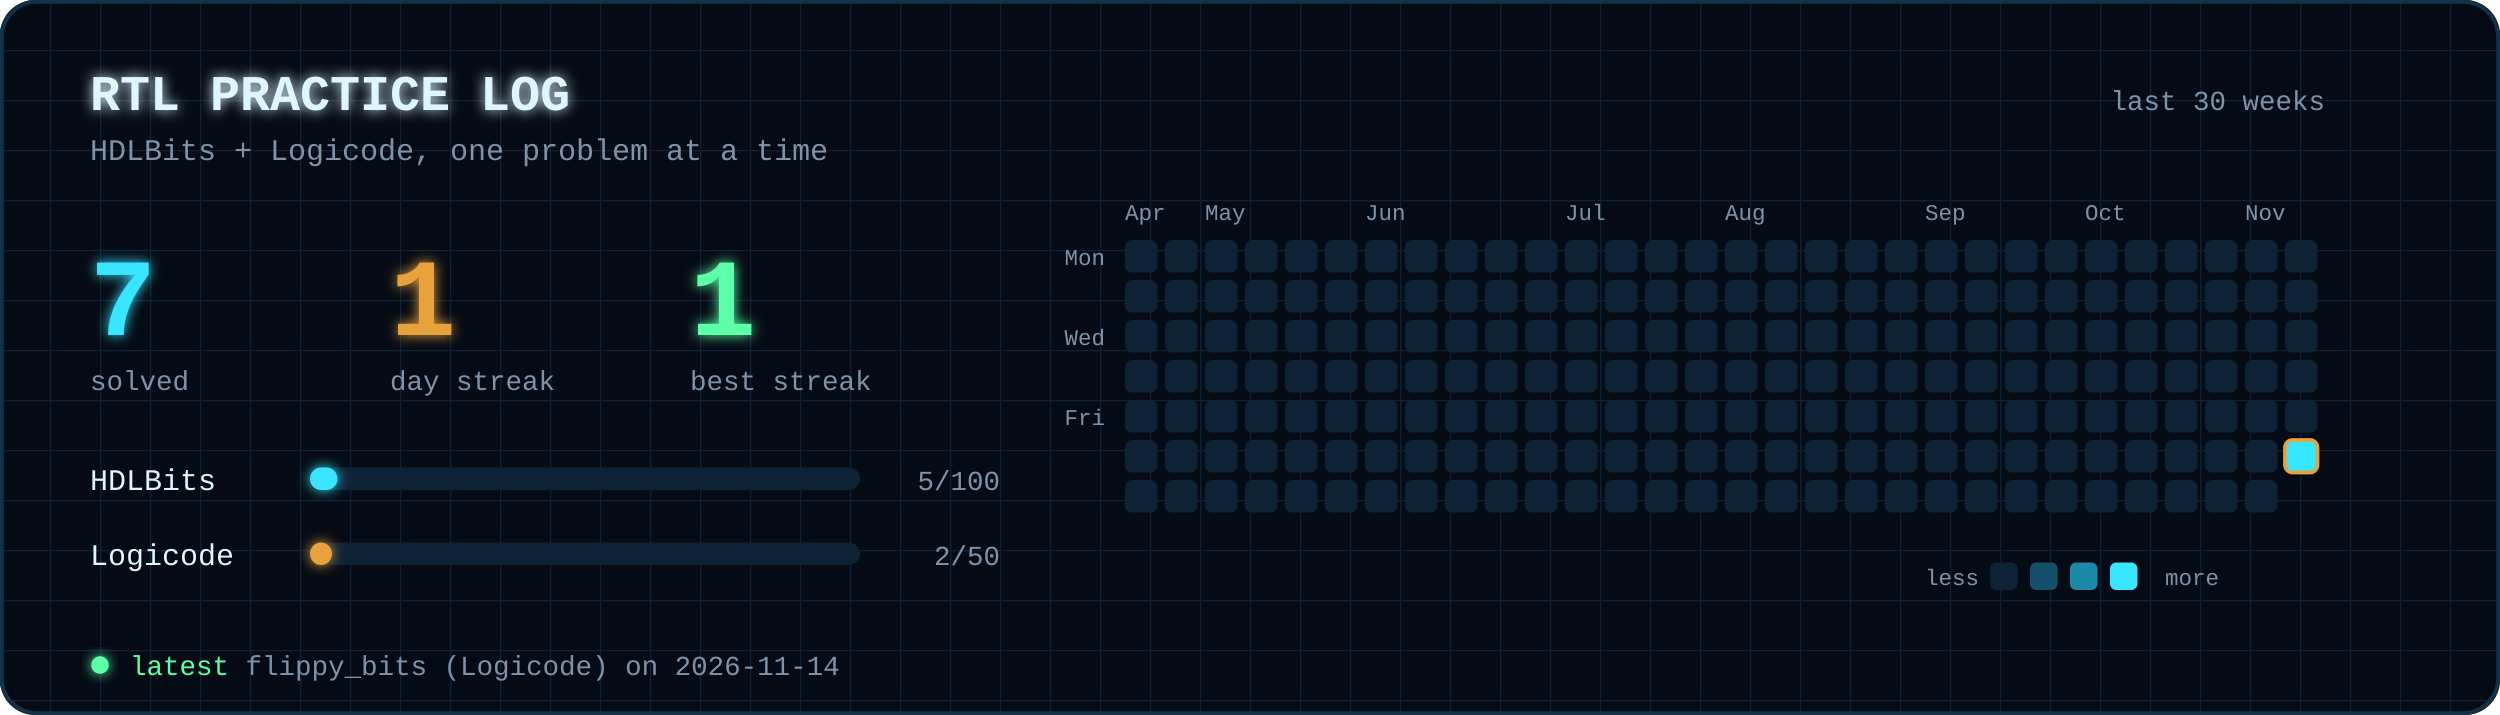
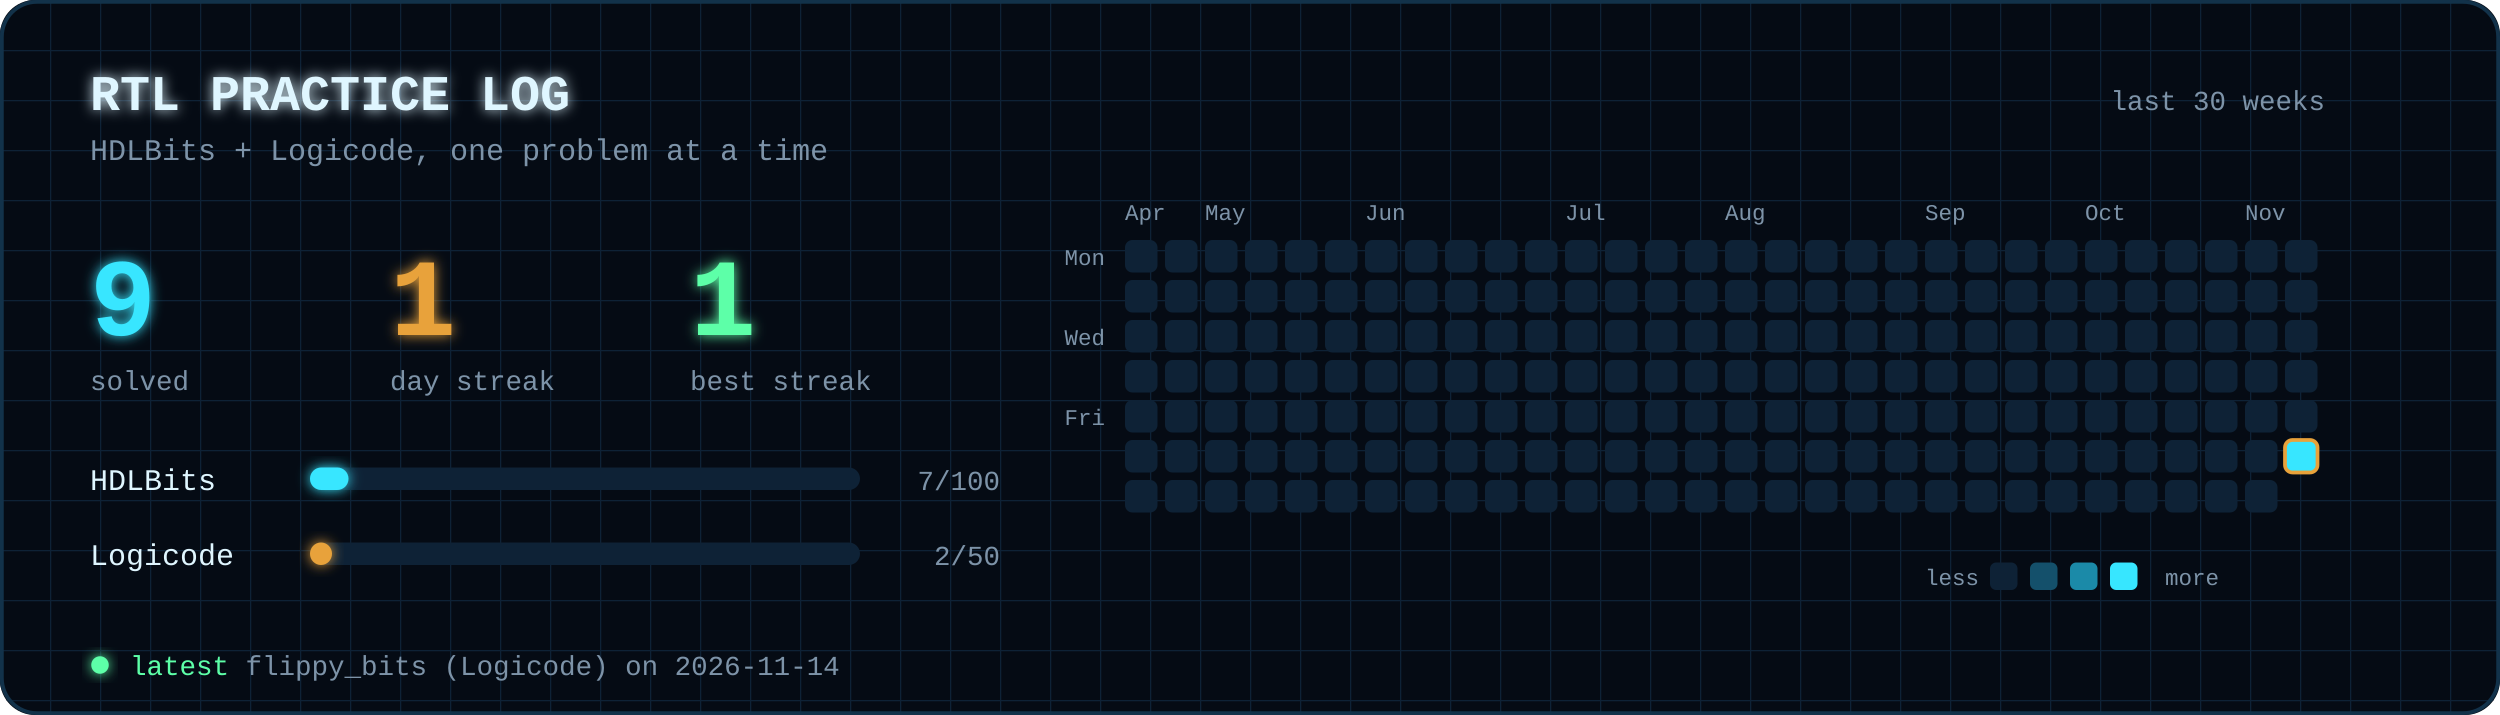
<svg xmlns="http://www.w3.org/2000/svg" viewBox="0 0 1000 286" width="1000" height="286" font-family="'JetBrains Mono','Fira Code',Consolas,'Courier New',monospace">
  <defs>
    <filter id="glow" x="-50%" y="-50%" width="200%" height="200%">
      <feGaussianBlur stdDeviation="2.5" result="b" />
      <feMerge>
        <feMergeNode in="b" />
        <feMergeNode in="SourceGraphic" />
      </feMerge>
    </filter>
    <pattern id="grid" width="20" height="20" patternUnits="userSpaceOnUse">
      <path d="M20 0H0V20" fill="none" stroke="#0e2236" stroke-width="1" />
    </pattern>
  </defs>
  <rect width="1000" height="286" rx="14" fill="#050b14" />
  <rect width="1000" height="286" rx="14" fill="url(#grid)" />
  <text x="36" y="44" font-size="20" font-weight="bold" fill="#dff6ff" text-anchor="start" filter="url(#glow)">RTL PRACTICE LOG</text>
  <text x="36" y="64" font-size="12" font-weight="normal" fill="#7d93a8" text-anchor="start">HDLBits + Logicode, one problem at a time</text>
  <text x="930" y="44" font-size="11" font-weight="normal" fill="#7d93a8" text-anchor="end">last 30 weeks</text>
-   <text x="36" y="134" font-size="44" font-weight="bold" fill="#37e6ff" text-anchor="start" filter="url(#glow)">7</text>
+   <text x="36" y="134" font-size="44" font-weight="bold" fill="#37e6ff" text-anchor="start" filter="url(#glow)">9</text>
  <text x="36" y="156" font-size="11" font-weight="normal" fill="#7d93a8" text-anchor="start">solved</text>
  <text x="156" y="134" font-size="44" font-weight="bold" fill="#e8a23a" text-anchor="start" filter="url(#glow)">1</text>
  <text x="156" y="156" font-size="11" font-weight="normal" fill="#7d93a8" text-anchor="start">day streak</text>
  <text x="276" y="134" font-size="44" font-weight="bold" fill="#5dffa8" text-anchor="start" filter="url(#glow)">1</text>
  <text x="276" y="156" font-size="11" font-weight="normal" fill="#7d93a8" text-anchor="start">best streak</text>
  <text x="36" y="196" font-size="12" font-weight="normal" fill="#dff6ff" text-anchor="start">HDLBits</text>
  <rect x="124" y="187" width="220" height="9" rx="4.5" fill="#0e2236" />
-   <rect x="124" y="187" width="11.0" height="9" rx="4.5" fill="#37e6ff" filter="url(#glow)">
-     <animate attributeName="width" from="0" to="11.0" dur="1.2s" fill="freeze" />
-   </rect>
-   <text x="400" y="196" font-size="11" font-weight="normal" fill="#7d93a8" text-anchor="end">5/100</text>
+   <rect x="124" y="187" width="15.4" height="9" rx="4.5" fill="#37e6ff" filter="url(#glow)">
+     <animate attributeName="width" from="0" to="15.4" dur="1.2s" fill="freeze" />
+   </rect>
+   <text x="400" y="196" font-size="11" font-weight="normal" fill="#7d93a8" text-anchor="end">7/100</text>
  <text x="36" y="226" font-size="12" font-weight="normal" fill="#dff6ff" text-anchor="start">Logicode</text>
  <rect x="124" y="217" width="220" height="9" rx="4.5" fill="#0e2236" />
  <rect x="124" y="217" width="8.8" height="9" rx="4.5" fill="#e8a23a" filter="url(#glow)">
    <animate attributeName="width" from="0" to="8.8" dur="1.2s" fill="freeze" />
  </rect>
  <text x="400" y="226" font-size="11" font-weight="normal" fill="#7d93a8" text-anchor="end">2/50</text>
  <text x="450" y="88" font-size="9" font-weight="normal" fill="#7d93a8" text-anchor="start">Apr</text>
  <rect x="450" y="96" width="13" height="13" rx="3" fill="#0e2236">
    <animate attributeName="opacity" values="0;0;1;1" keyTimes="0;0.000;0.090;1" dur="1.6s" fill="freeze" />
  </rect>
  <rect x="450" y="112" width="13" height="13" rx="3" fill="#0e2236">
    <animate attributeName="opacity" values="0;0;1;1" keyTimes="0;0.004;0.094;1" dur="1.6s" fill="freeze" />
  </rect>
  <rect x="450" y="128" width="13" height="13" rx="3" fill="#0e2236">
    <animate attributeName="opacity" values="0;0;1;1" keyTimes="0;0.007;0.098;1" dur="1.6s" fill="freeze" />
  </rect>
  <rect x="450" y="144" width="13" height="13" rx="3" fill="#0e2236">
    <animate attributeName="opacity" values="0;0;1;1" keyTimes="0;0.011;0.101;1" dur="1.6s" fill="freeze" />
  </rect>
  <rect x="450" y="160" width="13" height="13" rx="3" fill="#0e2236">
    <animate attributeName="opacity" values="0;0;1;1" keyTimes="0;0.015;0.105;1" dur="1.6s" fill="freeze" />
  </rect>
  <rect x="450" y="176" width="13" height="13" rx="3" fill="#0e2236">
    <animate attributeName="opacity" values="0;0;1;1" keyTimes="0;0.019;0.109;1" dur="1.6s" fill="freeze" />
  </rect>
  <rect x="450" y="192" width="13" height="13" rx="3" fill="#0e2236">
    <animate attributeName="opacity" values="0;0;1;1" keyTimes="0;0.023;0.113;1" dur="1.6s" fill="freeze" />
  </rect>
  <rect x="466" y="96" width="13" height="13" rx="3" fill="#0e2236">
    <animate attributeName="opacity" values="0;0;1;1" keyTimes="0;0.026;0.116;1" dur="1.6s" fill="freeze" />
  </rect>
  <rect x="466" y="112" width="13" height="13" rx="3" fill="#0e2236">
    <animate attributeName="opacity" values="0;0;1;1" keyTimes="0;0.030;0.120;1" dur="1.6s" fill="freeze" />
  </rect>
  <rect x="466" y="128" width="13" height="13" rx="3" fill="#0e2236">
    <animate attributeName="opacity" values="0;0;1;1" keyTimes="0;0.034;0.124;1" dur="1.6s" fill="freeze" />
  </rect>
  <rect x="466" y="144" width="13" height="13" rx="3" fill="#0e2236">
    <animate attributeName="opacity" values="0;0;1;1" keyTimes="0;0.037;0.128;1" dur="1.6s" fill="freeze" />
  </rect>
  <rect x="466" y="160" width="13" height="13" rx="3" fill="#0e2236">
    <animate attributeName="opacity" values="0;0;1;1" keyTimes="0;0.041;0.131;1" dur="1.6s" fill="freeze" />
  </rect>
  <rect x="466" y="176" width="13" height="13" rx="3" fill="#0e2236">
    <animate attributeName="opacity" values="0;0;1;1" keyTimes="0;0.045;0.135;1" dur="1.6s" fill="freeze" />
  </rect>
  <rect x="466" y="192" width="13" height="13" rx="3" fill="#0e2236">
    <animate attributeName="opacity" values="0;0;1;1" keyTimes="0;0.049;0.139;1" dur="1.6s" fill="freeze" />
  </rect>
  <text x="482" y="88" font-size="9" font-weight="normal" fill="#7d93a8" text-anchor="start">May</text>
  <rect x="482" y="96" width="13" height="13" rx="3" fill="#0e2236">
    <animate attributeName="opacity" values="0;0;1;1" keyTimes="0;0.052;0.142;1" dur="1.6s" fill="freeze" />
  </rect>
  <rect x="482" y="112" width="13" height="13" rx="3" fill="#0e2236">
    <animate attributeName="opacity" values="0;0;1;1" keyTimes="0;0.056;0.146;1" dur="1.6s" fill="freeze" />
  </rect>
  <rect x="482" y="128" width="13" height="13" rx="3" fill="#0e2236">
    <animate attributeName="opacity" values="0;0;1;1" keyTimes="0;0.060;0.150;1" dur="1.6s" fill="freeze" />
  </rect>
  <rect x="482" y="144" width="13" height="13" rx="3" fill="#0e2236">
    <animate attributeName="opacity" values="0;0;1;1" keyTimes="0;0.064;0.154;1" dur="1.6s" fill="freeze" />
  </rect>
  <rect x="482" y="160" width="13" height="13" rx="3" fill="#0e2236">
    <animate attributeName="opacity" values="0;0;1;1" keyTimes="0;0.067;0.157;1" dur="1.6s" fill="freeze" />
  </rect>
  <rect x="482" y="176" width="13" height="13" rx="3" fill="#0e2236">
    <animate attributeName="opacity" values="0;0;1;1" keyTimes="0;0.071;0.161;1" dur="1.6s" fill="freeze" />
  </rect>
  <rect x="482" y="192" width="13" height="13" rx="3" fill="#0e2236">
    <animate attributeName="opacity" values="0;0;1;1" keyTimes="0;0.075;0.165;1" dur="1.6s" fill="freeze" />
  </rect>
  <rect x="498" y="96" width="13" height="13" rx="3" fill="#0e2236">
    <animate attributeName="opacity" values="0;0;1;1" keyTimes="0;0.079;0.169;1" dur="1.6s" fill="freeze" />
  </rect>
  <rect x="498" y="112" width="13" height="13" rx="3" fill="#0e2236">
    <animate attributeName="opacity" values="0;0;1;1" keyTimes="0;0.083;0.172;1" dur="1.6s" fill="freeze" />
  </rect>
  <rect x="498" y="128" width="13" height="13" rx="3" fill="#0e2236">
    <animate attributeName="opacity" values="0;0;1;1" keyTimes="0;0.086;0.176;1" dur="1.6s" fill="freeze" />
  </rect>
  <rect x="498" y="144" width="13" height="13" rx="3" fill="#0e2236">
    <animate attributeName="opacity" values="0;0;1;1" keyTimes="0;0.090;0.180;1" dur="1.6s" fill="freeze" />
  </rect>
  <rect x="498" y="160" width="13" height="13" rx="3" fill="#0e2236">
    <animate attributeName="opacity" values="0;0;1;1" keyTimes="0;0.094;0.184;1" dur="1.6s" fill="freeze" />
  </rect>
  <rect x="498" y="176" width="13" height="13" rx="3" fill="#0e2236">
    <animate attributeName="opacity" values="0;0;1;1" keyTimes="0;0.097;0.188;1" dur="1.6s" fill="freeze" />
  </rect>
  <rect x="498" y="192" width="13" height="13" rx="3" fill="#0e2236">
    <animate attributeName="opacity" values="0;0;1;1" keyTimes="0;0.101;0.191;1" dur="1.6s" fill="freeze" />
  </rect>
  <rect x="514" y="96" width="13" height="13" rx="3" fill="#0e2236">
    <animate attributeName="opacity" values="0;0;1;1" keyTimes="0;0.105;0.195;1" dur="1.6s" fill="freeze" />
  </rect>
  <rect x="514" y="112" width="13" height="13" rx="3" fill="#0e2236">
    <animate attributeName="opacity" values="0;0;1;1" keyTimes="0;0.109;0.199;1" dur="1.6s" fill="freeze" />
  </rect>
  <rect x="514" y="128" width="13" height="13" rx="3" fill="#0e2236">
    <animate attributeName="opacity" values="0;0;1;1" keyTimes="0;0.112;0.202;1" dur="1.6s" fill="freeze" />
  </rect>
  <rect x="514" y="144" width="13" height="13" rx="3" fill="#0e2236">
    <animate attributeName="opacity" values="0;0;1;1" keyTimes="0;0.116;0.206;1" dur="1.6s" fill="freeze" />
  </rect>
  <rect x="514" y="160" width="13" height="13" rx="3" fill="#0e2236">
    <animate attributeName="opacity" values="0;0;1;1" keyTimes="0;0.120;0.210;1" dur="1.6s" fill="freeze" />
  </rect>
  <rect x="514" y="176" width="13" height="13" rx="3" fill="#0e2236">
    <animate attributeName="opacity" values="0;0;1;1" keyTimes="0;0.124;0.214;1" dur="1.6s" fill="freeze" />
  </rect>
  <rect x="514" y="192" width="13" height="13" rx="3" fill="#0e2236">
    <animate attributeName="opacity" values="0;0;1;1" keyTimes="0;0.128;0.217;1" dur="1.6s" fill="freeze" />
  </rect>
  <rect x="530" y="96" width="13" height="13" rx="3" fill="#0e2236">
    <animate attributeName="opacity" values="0;0;1;1" keyTimes="0;0.131;0.221;1" dur="1.6s" fill="freeze" />
  </rect>
  <rect x="530" y="112" width="13" height="13" rx="3" fill="#0e2236">
    <animate attributeName="opacity" values="0;0;1;1" keyTimes="0;0.135;0.225;1" dur="1.6s" fill="freeze" />
  </rect>
  <rect x="530" y="128" width="13" height="13" rx="3" fill="#0e2236">
    <animate attributeName="opacity" values="0;0;1;1" keyTimes="0;0.139;0.229;1" dur="1.6s" fill="freeze" />
  </rect>
  <rect x="530" y="144" width="13" height="13" rx="3" fill="#0e2236">
    <animate attributeName="opacity" values="0;0;1;1" keyTimes="0;0.142;0.232;1" dur="1.6s" fill="freeze" />
  </rect>
  <rect x="530" y="160" width="13" height="13" rx="3" fill="#0e2236">
    <animate attributeName="opacity" values="0;0;1;1" keyTimes="0;0.146;0.236;1" dur="1.6s" fill="freeze" />
  </rect>
  <rect x="530" y="176" width="13" height="13" rx="3" fill="#0e2236">
    <animate attributeName="opacity" values="0;0;1;1" keyTimes="0;0.150;0.240;1" dur="1.6s" fill="freeze" />
  </rect>
  <rect x="530" y="192" width="13" height="13" rx="3" fill="#0e2236">
    <animate attributeName="opacity" values="0;0;1;1" keyTimes="0;0.154;0.244;1" dur="1.6s" fill="freeze" />
  </rect>
  <text x="546" y="88" font-size="9" font-weight="normal" fill="#7d93a8" text-anchor="start">Jun</text>
  <rect x="546" y="96" width="13" height="13" rx="3" fill="#0e2236">
    <animate attributeName="opacity" values="0;0;1;1" keyTimes="0;0.158;0.247;1" dur="1.6s" fill="freeze" />
  </rect>
  <rect x="546" y="112" width="13" height="13" rx="3" fill="#0e2236">
    <animate attributeName="opacity" values="0;0;1;1" keyTimes="0;0.161;0.251;1" dur="1.6s" fill="freeze" />
  </rect>
  <rect x="546" y="128" width="13" height="13" rx="3" fill="#0e2236">
    <animate attributeName="opacity" values="0;0;1;1" keyTimes="0;0.165;0.255;1" dur="1.6s" fill="freeze" />
  </rect>
  <rect x="546" y="144" width="13" height="13" rx="3" fill="#0e2236">
    <animate attributeName="opacity" values="0;0;1;1" keyTimes="0;0.169;0.259;1" dur="1.6s" fill="freeze" />
  </rect>
  <rect x="546" y="160" width="13" height="13" rx="3" fill="#0e2236">
    <animate attributeName="opacity" values="0;0;1;1" keyTimes="0;0.173;0.263;1" dur="1.6s" fill="freeze" />
  </rect>
  <rect x="546" y="176" width="13" height="13" rx="3" fill="#0e2236">
    <animate attributeName="opacity" values="0;0;1;1" keyTimes="0;0.176;0.266;1" dur="1.6s" fill="freeze" />
  </rect>
  <rect x="546" y="192" width="13" height="13" rx="3" fill="#0e2236">
    <animate attributeName="opacity" values="0;0;1;1" keyTimes="0;0.180;0.270;1" dur="1.6s" fill="freeze" />
  </rect>
  <rect x="562" y="96" width="13" height="13" rx="3" fill="#0e2236">
    <animate attributeName="opacity" values="0;0;1;1" keyTimes="0;0.184;0.274;1" dur="1.6s" fill="freeze" />
  </rect>
  <rect x="562" y="112" width="13" height="13" rx="3" fill="#0e2236">
    <animate attributeName="opacity" values="0;0;1;1" keyTimes="0;0.187;0.277;1" dur="1.6s" fill="freeze" />
  </rect>
  <rect x="562" y="128" width="13" height="13" rx="3" fill="#0e2236">
    <animate attributeName="opacity" values="0;0;1;1" keyTimes="0;0.191;0.281;1" dur="1.6s" fill="freeze" />
  </rect>
  <rect x="562" y="144" width="13" height="13" rx="3" fill="#0e2236">
    <animate attributeName="opacity" values="0;0;1;1" keyTimes="0;0.195;0.285;1" dur="1.6s" fill="freeze" />
  </rect>
  <rect x="562" y="160" width="13" height="13" rx="3" fill="#0e2236">
    <animate attributeName="opacity" values="0;0;1;1" keyTimes="0;0.199;0.289;1" dur="1.6s" fill="freeze" />
  </rect>
  <rect x="562" y="176" width="13" height="13" rx="3" fill="#0e2236">
    <animate attributeName="opacity" values="0;0;1;1" keyTimes="0;0.202;0.292;1" dur="1.6s" fill="freeze" />
  </rect>
  <rect x="562" y="192" width="13" height="13" rx="3" fill="#0e2236">
    <animate attributeName="opacity" values="0;0;1;1" keyTimes="0;0.206;0.296;1" dur="1.6s" fill="freeze" />
  </rect>
  <rect x="578" y="96" width="13" height="13" rx="3" fill="#0e2236">
    <animate attributeName="opacity" values="0;0;1;1" keyTimes="0;0.210;0.300;1" dur="1.6s" fill="freeze" />
  </rect>
  <rect x="578" y="112" width="13" height="13" rx="3" fill="#0e2236">
    <animate attributeName="opacity" values="0;0;1;1" keyTimes="0;0.214;0.304;1" dur="1.6s" fill="freeze" />
  </rect>
  <rect x="578" y="128" width="13" height="13" rx="3" fill="#0e2236">
    <animate attributeName="opacity" values="0;0;1;1" keyTimes="0;0.217;0.307;1" dur="1.6s" fill="freeze" />
  </rect>
  <rect x="578" y="144" width="13" height="13" rx="3" fill="#0e2236">
    <animate attributeName="opacity" values="0;0;1;1" keyTimes="0;0.221;0.311;1" dur="1.6s" fill="freeze" />
  </rect>
  <rect x="578" y="160" width="13" height="13" rx="3" fill="#0e2236">
    <animate attributeName="opacity" values="0;0;1;1" keyTimes="0;0.225;0.315;1" dur="1.6s" fill="freeze" />
  </rect>
  <rect x="578" y="176" width="13" height="13" rx="3" fill="#0e2236">
    <animate attributeName="opacity" values="0;0;1;1" keyTimes="0;0.229;0.319;1" dur="1.6s" fill="freeze" />
  </rect>
  <rect x="578" y="192" width="13" height="13" rx="3" fill="#0e2236">
    <animate attributeName="opacity" values="0;0;1;1" keyTimes="0;0.232;0.323;1" dur="1.6s" fill="freeze" />
  </rect>
  <rect x="594" y="96" width="13" height="13" rx="3" fill="#0e2236">
    <animate attributeName="opacity" values="0;0;1;1" keyTimes="0;0.236;0.326;1" dur="1.6s" fill="freeze" />
  </rect>
  <rect x="594" y="112" width="13" height="13" rx="3" fill="#0e2236">
    <animate attributeName="opacity" values="0;0;1;1" keyTimes="0;0.240;0.330;1" dur="1.6s" fill="freeze" />
  </rect>
  <rect x="594" y="128" width="13" height="13" rx="3" fill="#0e2236">
    <animate attributeName="opacity" values="0;0;1;1" keyTimes="0;0.244;0.334;1" dur="1.6s" fill="freeze" />
  </rect>
  <rect x="594" y="144" width="13" height="13" rx="3" fill="#0e2236">
    <animate attributeName="opacity" values="0;0;1;1" keyTimes="0;0.247;0.338;1" dur="1.6s" fill="freeze" />
  </rect>
  <rect x="594" y="160" width="13" height="13" rx="3" fill="#0e2236">
    <animate attributeName="opacity" values="0;0;1;1" keyTimes="0;0.251;0.341;1" dur="1.6s" fill="freeze" />
  </rect>
  <rect x="594" y="176" width="13" height="13" rx="3" fill="#0e2236">
    <animate attributeName="opacity" values="0;0;1;1" keyTimes="0;0.255;0.345;1" dur="1.6s" fill="freeze" />
  </rect>
  <rect x="594" y="192" width="13" height="13" rx="3" fill="#0e2236">
    <animate attributeName="opacity" values="0;0;1;1" keyTimes="0;0.259;0.349;1" dur="1.6s" fill="freeze" />
  </rect>
  <rect x="610" y="96" width="13" height="13" rx="3" fill="#0e2236">
    <animate attributeName="opacity" values="0;0;1;1" keyTimes="0;0.262;0.352;1" dur="1.6s" fill="freeze" />
  </rect>
  <rect x="610" y="112" width="13" height="13" rx="3" fill="#0e2236">
    <animate attributeName="opacity" values="0;0;1;1" keyTimes="0;0.266;0.356;1" dur="1.6s" fill="freeze" />
  </rect>
  <rect x="610" y="128" width="13" height="13" rx="3" fill="#0e2236">
    <animate attributeName="opacity" values="0;0;1;1" keyTimes="0;0.270;0.360;1" dur="1.6s" fill="freeze" />
  </rect>
  <rect x="610" y="144" width="13" height="13" rx="3" fill="#0e2236">
    <animate attributeName="opacity" values="0;0;1;1" keyTimes="0;0.274;0.364;1" dur="1.6s" fill="freeze" />
  </rect>
  <rect x="610" y="160" width="13" height="13" rx="3" fill="#0e2236">
    <animate attributeName="opacity" values="0;0;1;1" keyTimes="0;0.277;0.367;1" dur="1.6s" fill="freeze" />
  </rect>
  <rect x="610" y="176" width="13" height="13" rx="3" fill="#0e2236">
    <animate attributeName="opacity" values="0;0;1;1" keyTimes="0;0.281;0.371;1" dur="1.6s" fill="freeze" />
  </rect>
  <rect x="610" y="192" width="13" height="13" rx="3" fill="#0e2236">
    <animate attributeName="opacity" values="0;0;1;1" keyTimes="0;0.285;0.375;1" dur="1.6s" fill="freeze" />
  </rect>
  <text x="626" y="88" font-size="9" font-weight="normal" fill="#7d93a8" text-anchor="start">Jul</text>
  <rect x="626" y="96" width="13" height="13" rx="3" fill="#0e2236">
    <animate attributeName="opacity" values="0;0;1;1" keyTimes="0;0.289;0.379;1" dur="1.6s" fill="freeze" />
  </rect>
  <rect x="626" y="112" width="13" height="13" rx="3" fill="#0e2236">
    <animate attributeName="opacity" values="0;0;1;1" keyTimes="0;0.292;0.382;1" dur="1.6s" fill="freeze" />
  </rect>
  <rect x="626" y="128" width="13" height="13" rx="3" fill="#0e2236">
    <animate attributeName="opacity" values="0;0;1;1" keyTimes="0;0.296;0.386;1" dur="1.6s" fill="freeze" />
  </rect>
  <rect x="626" y="144" width="13" height="13" rx="3" fill="#0e2236">
    <animate attributeName="opacity" values="0;0;1;1" keyTimes="0;0.300;0.390;1" dur="1.6s" fill="freeze" />
  </rect>
  <rect x="626" y="160" width="13" height="13" rx="3" fill="#0e2236">
    <animate attributeName="opacity" values="0;0;1;1" keyTimes="0;0.304;0.394;1" dur="1.6s" fill="freeze" />
  </rect>
  <rect x="626" y="176" width="13" height="13" rx="3" fill="#0e2236">
    <animate attributeName="opacity" values="0;0;1;1" keyTimes="0;0.307;0.397;1" dur="1.6s" fill="freeze" />
  </rect>
  <rect x="626" y="192" width="13" height="13" rx="3" fill="#0e2236">
    <animate attributeName="opacity" values="0;0;1;1" keyTimes="0;0.311;0.401;1" dur="1.6s" fill="freeze" />
  </rect>
  <rect x="642" y="96" width="13" height="13" rx="3" fill="#0e2236">
    <animate attributeName="opacity" values="0;0;1;1" keyTimes="0;0.315;0.405;1" dur="1.6s" fill="freeze" />
  </rect>
  <rect x="642" y="112" width="13" height="13" rx="3" fill="#0e2236">
    <animate attributeName="opacity" values="0;0;1;1" keyTimes="0;0.319;0.409;1" dur="1.6s" fill="freeze" />
  </rect>
  <rect x="642" y="128" width="13" height="13" rx="3" fill="#0e2236">
    <animate attributeName="opacity" values="0;0;1;1" keyTimes="0;0.323;0.412;1" dur="1.6s" fill="freeze" />
  </rect>
  <rect x="642" y="144" width="13" height="13" rx="3" fill="#0e2236">
    <animate attributeName="opacity" values="0;0;1;1" keyTimes="0;0.326;0.416;1" dur="1.6s" fill="freeze" />
  </rect>
  <rect x="642" y="160" width="13" height="13" rx="3" fill="#0e2236">
    <animate attributeName="opacity" values="0;0;1;1" keyTimes="0;0.330;0.420;1" dur="1.6s" fill="freeze" />
  </rect>
  <rect x="642" y="176" width="13" height="13" rx="3" fill="#0e2236">
    <animate attributeName="opacity" values="0;0;1;1" keyTimes="0;0.334;0.424;1" dur="1.6s" fill="freeze" />
  </rect>
  <rect x="642" y="192" width="13" height="13" rx="3" fill="#0e2236">
    <animate attributeName="opacity" values="0;0;1;1" keyTimes="0;0.338;0.427;1" dur="1.6s" fill="freeze" />
  </rect>
  <rect x="658" y="96" width="13" height="13" rx="3" fill="#0e2236">
    <animate attributeName="opacity" values="0;0;1;1" keyTimes="0;0.341;0.431;1" dur="1.6s" fill="freeze" />
  </rect>
  <rect x="658" y="112" width="13" height="13" rx="3" fill="#0e2236">
    <animate attributeName="opacity" values="0;0;1;1" keyTimes="0;0.345;0.435;1" dur="1.6s" fill="freeze" />
  </rect>
  <rect x="658" y="128" width="13" height="13" rx="3" fill="#0e2236">
    <animate attributeName="opacity" values="0;0;1;1" keyTimes="0;0.349;0.439;1" dur="1.6s" fill="freeze" />
  </rect>
  <rect x="658" y="144" width="13" height="13" rx="3" fill="#0e2236">
    <animate attributeName="opacity" values="0;0;1;1" keyTimes="0;0.353;0.443;1" dur="1.6s" fill="freeze" />
  </rect>
  <rect x="658" y="160" width="13" height="13" rx="3" fill="#0e2236">
    <animate attributeName="opacity" values="0;0;1;1" keyTimes="0;0.356;0.446;1" dur="1.6s" fill="freeze" />
  </rect>
  <rect x="658" y="176" width="13" height="13" rx="3" fill="#0e2236">
    <animate attributeName="opacity" values="0;0;1;1" keyTimes="0;0.360;0.450;1" dur="1.6s" fill="freeze" />
  </rect>
  <rect x="658" y="192" width="13" height="13" rx="3" fill="#0e2236">
    <animate attributeName="opacity" values="0;0;1;1" keyTimes="0;0.364;0.454;1" dur="1.6s" fill="freeze" />
  </rect>
  <rect x="674" y="96" width="13" height="13" rx="3" fill="#0e2236">
    <animate attributeName="opacity" values="0;0;1;1" keyTimes="0;0.367;0.457;1" dur="1.6s" fill="freeze" />
  </rect>
  <rect x="674" y="112" width="13" height="13" rx="3" fill="#0e2236">
    <animate attributeName="opacity" values="0;0;1;1" keyTimes="0;0.371;0.461;1" dur="1.6s" fill="freeze" />
  </rect>
  <rect x="674" y="128" width="13" height="13" rx="3" fill="#0e2236">
    <animate attributeName="opacity" values="0;0;1;1" keyTimes="0;0.375;0.465;1" dur="1.6s" fill="freeze" />
  </rect>
  <rect x="674" y="144" width="13" height="13" rx="3" fill="#0e2236">
    <animate attributeName="opacity" values="0;0;1;1" keyTimes="0;0.379;0.469;1" dur="1.6s" fill="freeze" />
  </rect>
  <rect x="674" y="160" width="13" height="13" rx="3" fill="#0e2236">
    <animate attributeName="opacity" values="0;0;1;1" keyTimes="0;0.382;0.472;1" dur="1.6s" fill="freeze" />
  </rect>
  <rect x="674" y="176" width="13" height="13" rx="3" fill="#0e2236">
    <animate attributeName="opacity" values="0;0;1;1" keyTimes="0;0.386;0.476;1" dur="1.6s" fill="freeze" />
  </rect>
  <rect x="674" y="192" width="13" height="13" rx="3" fill="#0e2236">
    <animate attributeName="opacity" values="0;0;1;1" keyTimes="0;0.390;0.480;1" dur="1.6s" fill="freeze" />
  </rect>
  <text x="690" y="88" font-size="9" font-weight="normal" fill="#7d93a8" text-anchor="start">Aug</text>
  <rect x="690" y="96" width="13" height="13" rx="3" fill="#0e2236">
    <animate attributeName="opacity" values="0;0;1;1" keyTimes="0;0.394;0.484;1" dur="1.6s" fill="freeze" />
  </rect>
  <rect x="690" y="112" width="13" height="13" rx="3" fill="#0e2236">
    <animate attributeName="opacity" values="0;0;1;1" keyTimes="0;0.397;0.487;1" dur="1.6s" fill="freeze" />
  </rect>
  <rect x="690" y="128" width="13" height="13" rx="3" fill="#0e2236">
    <animate attributeName="opacity" values="0;0;1;1" keyTimes="0;0.401;0.491;1" dur="1.6s" fill="freeze" />
  </rect>
  <rect x="690" y="144" width="13" height="13" rx="3" fill="#0e2236">
    <animate attributeName="opacity" values="0;0;1;1" keyTimes="0;0.405;0.495;1" dur="1.6s" fill="freeze" />
  </rect>
  <rect x="690" y="160" width="13" height="13" rx="3" fill="#0e2236">
    <animate attributeName="opacity" values="0;0;1;1" keyTimes="0;0.409;0.499;1" dur="1.6s" fill="freeze" />
  </rect>
  <rect x="690" y="176" width="13" height="13" rx="3" fill="#0e2236">
    <animate attributeName="opacity" values="0;0;1;1" keyTimes="0;0.412;0.502;1" dur="1.6s" fill="freeze" />
  </rect>
  <rect x="690" y="192" width="13" height="13" rx="3" fill="#0e2236">
    <animate attributeName="opacity" values="0;0;1;1" keyTimes="0;0.416;0.506;1" dur="1.6s" fill="freeze" />
  </rect>
  <rect x="706" y="96" width="13" height="13" rx="3" fill="#0e2236">
    <animate attributeName="opacity" values="0;0;1;1" keyTimes="0;0.420;0.510;1" dur="1.6s" fill="freeze" />
  </rect>
  <rect x="706" y="112" width="13" height="13" rx="3" fill="#0e2236">
    <animate attributeName="opacity" values="0;0;1;1" keyTimes="0;0.424;0.514;1" dur="1.6s" fill="freeze" />
  </rect>
  <rect x="706" y="128" width="13" height="13" rx="3" fill="#0e2236">
    <animate attributeName="opacity" values="0;0;1;1" keyTimes="0;0.427;0.517;1" dur="1.6s" fill="freeze" />
  </rect>
  <rect x="706" y="144" width="13" height="13" rx="3" fill="#0e2236">
    <animate attributeName="opacity" values="0;0;1;1" keyTimes="0;0.431;0.521;1" dur="1.6s" fill="freeze" />
  </rect>
  <rect x="706" y="160" width="13" height="13" rx="3" fill="#0e2236">
    <animate attributeName="opacity" values="0;0;1;1" keyTimes="0;0.435;0.525;1" dur="1.6s" fill="freeze" />
  </rect>
  <rect x="706" y="176" width="13" height="13" rx="3" fill="#0e2236">
    <animate attributeName="opacity" values="0;0;1;1" keyTimes="0;0.439;0.529;1" dur="1.6s" fill="freeze" />
  </rect>
  <rect x="706" y="192" width="13" height="13" rx="3" fill="#0e2236">
    <animate attributeName="opacity" values="0;0;1;1" keyTimes="0;0.442;0.532;1" dur="1.6s" fill="freeze" />
  </rect>
  <rect x="722" y="96" width="13" height="13" rx="3" fill="#0e2236">
    <animate attributeName="opacity" values="0;0;1;1" keyTimes="0;0.446;0.536;1" dur="1.6s" fill="freeze" />
  </rect>
  <rect x="722" y="112" width="13" height="13" rx="3" fill="#0e2236">
    <animate attributeName="opacity" values="0;0;1;1" keyTimes="0;0.450;0.540;1" dur="1.6s" fill="freeze" />
  </rect>
  <rect x="722" y="128" width="13" height="13" rx="3" fill="#0e2236">
    <animate attributeName="opacity" values="0;0;1;1" keyTimes="0;0.454;0.544;1" dur="1.6s" fill="freeze" />
  </rect>
  <rect x="722" y="144" width="13" height="13" rx="3" fill="#0e2236">
    <animate attributeName="opacity" values="0;0;1;1" keyTimes="0;0.457;0.547;1" dur="1.6s" fill="freeze" />
  </rect>
  <rect x="722" y="160" width="13" height="13" rx="3" fill="#0e2236">
    <animate attributeName="opacity" values="0;0;1;1" keyTimes="0;0.461;0.551;1" dur="1.6s" fill="freeze" />
  </rect>
  <rect x="722" y="176" width="13" height="13" rx="3" fill="#0e2236">
    <animate attributeName="opacity" values="0;0;1;1" keyTimes="0;0.465;0.555;1" dur="1.6s" fill="freeze" />
  </rect>
  <rect x="722" y="192" width="13" height="13" rx="3" fill="#0e2236">
    <animate attributeName="opacity" values="0;0;1;1" keyTimes="0;0.469;0.559;1" dur="1.6s" fill="freeze" />
  </rect>
  <rect x="738" y="96" width="13" height="13" rx="3" fill="#0e2236">
    <animate attributeName="opacity" values="0;0;1;1" keyTimes="0;0.472;0.562;1" dur="1.6s" fill="freeze" />
  </rect>
  <rect x="738" y="112" width="13" height="13" rx="3" fill="#0e2236">
    <animate attributeName="opacity" values="0;0;1;1" keyTimes="0;0.476;0.566;1" dur="1.6s" fill="freeze" />
  </rect>
  <rect x="738" y="128" width="13" height="13" rx="3" fill="#0e2236">
    <animate attributeName="opacity" values="0;0;1;1" keyTimes="0;0.480;0.570;1" dur="1.6s" fill="freeze" />
  </rect>
  <rect x="738" y="144" width="13" height="13" rx="3" fill="#0e2236">
    <animate attributeName="opacity" values="0;0;1;1" keyTimes="0;0.484;0.574;1" dur="1.6s" fill="freeze" />
  </rect>
  <rect x="738" y="160" width="13" height="13" rx="3" fill="#0e2236">
    <animate attributeName="opacity" values="0;0;1;1" keyTimes="0;0.487;0.578;1" dur="1.6s" fill="freeze" />
  </rect>
  <rect x="738" y="176" width="13" height="13" rx="3" fill="#0e2236">
    <animate attributeName="opacity" values="0;0;1;1" keyTimes="0;0.491;0.581;1" dur="1.6s" fill="freeze" />
  </rect>
  <rect x="738" y="192" width="13" height="13" rx="3" fill="#0e2236">
    <animate attributeName="opacity" values="0;0;1;1" keyTimes="0;0.495;0.585;1" dur="1.6s" fill="freeze" />
  </rect>
  <rect x="754" y="96" width="13" height="13" rx="3" fill="#0e2236">
    <animate attributeName="opacity" values="0;0;1;1" keyTimes="0;0.499;0.589;1" dur="1.6s" fill="freeze" />
  </rect>
  <rect x="754" y="112" width="13" height="13" rx="3" fill="#0e2236">
    <animate attributeName="opacity" values="0;0;1;1" keyTimes="0;0.502;0.592;1" dur="1.6s" fill="freeze" />
  </rect>
  <rect x="754" y="128" width="13" height="13" rx="3" fill="#0e2236">
    <animate attributeName="opacity" values="0;0;1;1" keyTimes="0;0.506;0.596;1" dur="1.6s" fill="freeze" />
  </rect>
  <rect x="754" y="144" width="13" height="13" rx="3" fill="#0e2236">
    <animate attributeName="opacity" values="0;0;1;1" keyTimes="0;0.510;0.600;1" dur="1.6s" fill="freeze" />
  </rect>
  <rect x="754" y="160" width="13" height="13" rx="3" fill="#0e2236">
    <animate attributeName="opacity" values="0;0;1;1" keyTimes="0;0.514;0.604;1" dur="1.6s" fill="freeze" />
  </rect>
  <rect x="754" y="176" width="13" height="13" rx="3" fill="#0e2236">
    <animate attributeName="opacity" values="0;0;1;1" keyTimes="0;0.517;0.607;1" dur="1.6s" fill="freeze" />
  </rect>
  <rect x="754" y="192" width="13" height="13" rx="3" fill="#0e2236">
    <animate attributeName="opacity" values="0;0;1;1" keyTimes="0;0.521;0.611;1" dur="1.6s" fill="freeze" />
  </rect>
  <text x="770" y="88" font-size="9" font-weight="normal" fill="#7d93a8" text-anchor="start">Sep</text>
  <rect x="770" y="96" width="13" height="13" rx="3" fill="#0e2236">
    <animate attributeName="opacity" values="0;0;1;1" keyTimes="0;0.525;0.615;1" dur="1.6s" fill="freeze" />
  </rect>
  <rect x="770" y="112" width="13" height="13" rx="3" fill="#0e2236">
    <animate attributeName="opacity" values="0;0;1;1" keyTimes="0;0.529;0.619;1" dur="1.6s" fill="freeze" />
  </rect>
  <rect x="770" y="128" width="13" height="13" rx="3" fill="#0e2236">
    <animate attributeName="opacity" values="0;0;1;1" keyTimes="0;0.532;0.622;1" dur="1.6s" fill="freeze" />
  </rect>
  <rect x="770" y="144" width="13" height="13" rx="3" fill="#0e2236">
    <animate attributeName="opacity" values="0;0;1;1" keyTimes="0;0.536;0.626;1" dur="1.6s" fill="freeze" />
  </rect>
  <rect x="770" y="160" width="13" height="13" rx="3" fill="#0e2236">
    <animate attributeName="opacity" values="0;0;1;1" keyTimes="0;0.540;0.630;1" dur="1.6s" fill="freeze" />
  </rect>
  <rect x="770" y="176" width="13" height="13" rx="3" fill="#0e2236">
    <animate attributeName="opacity" values="0;0;1;1" keyTimes="0;0.544;0.634;1" dur="1.6s" fill="freeze" />
  </rect>
  <rect x="770" y="192" width="13" height="13" rx="3" fill="#0e2236">
    <animate attributeName="opacity" values="0;0;1;1" keyTimes="0;0.547;0.637;1" dur="1.6s" fill="freeze" />
  </rect>
  <rect x="786" y="96" width="13" height="13" rx="3" fill="#0e2236">
    <animate attributeName="opacity" values="0;0;1;1" keyTimes="0;0.551;0.641;1" dur="1.6s" fill="freeze" />
  </rect>
  <rect x="786" y="112" width="13" height="13" rx="3" fill="#0e2236">
    <animate attributeName="opacity" values="0;0;1;1" keyTimes="0;0.555;0.645;1" dur="1.6s" fill="freeze" />
  </rect>
  <rect x="786" y="128" width="13" height="13" rx="3" fill="#0e2236">
    <animate attributeName="opacity" values="0;0;1;1" keyTimes="0;0.559;0.649;1" dur="1.6s" fill="freeze" />
  </rect>
  <rect x="786" y="144" width="13" height="13" rx="3" fill="#0e2236">
    <animate attributeName="opacity" values="0;0;1;1" keyTimes="0;0.562;0.652;1" dur="1.6s" fill="freeze" />
  </rect>
  <rect x="786" y="160" width="13" height="13" rx="3" fill="#0e2236">
    <animate attributeName="opacity" values="0;0;1;1" keyTimes="0;0.566;0.656;1" dur="1.6s" fill="freeze" />
  </rect>
  <rect x="786" y="176" width="13" height="13" rx="3" fill="#0e2236">
    <animate attributeName="opacity" values="0;0;1;1" keyTimes="0;0.570;0.660;1" dur="1.6s" fill="freeze" />
  </rect>
  <rect x="786" y="192" width="13" height="13" rx="3" fill="#0e2236">
    <animate attributeName="opacity" values="0;0;1;1" keyTimes="0;0.574;0.664;1" dur="1.6s" fill="freeze" />
  </rect>
  <rect x="802" y="96" width="13" height="13" rx="3" fill="#0e2236">
    <animate attributeName="opacity" values="0;0;1;1" keyTimes="0;0.578;0.667;1" dur="1.6s" fill="freeze" />
  </rect>
  <rect x="802" y="112" width="13" height="13" rx="3" fill="#0e2236">
    <animate attributeName="opacity" values="0;0;1;1" keyTimes="0;0.581;0.671;1" dur="1.6s" fill="freeze" />
  </rect>
  <rect x="802" y="128" width="13" height="13" rx="3" fill="#0e2236">
    <animate attributeName="opacity" values="0;0;1;1" keyTimes="0;0.585;0.675;1" dur="1.6s" fill="freeze" />
  </rect>
  <rect x="802" y="144" width="13" height="13" rx="3" fill="#0e2236">
    <animate attributeName="opacity" values="0;0;1;1" keyTimes="0;0.589;0.679;1" dur="1.6s" fill="freeze" />
  </rect>
  <rect x="802" y="160" width="13" height="13" rx="3" fill="#0e2236">
    <animate attributeName="opacity" values="0;0;1;1" keyTimes="0;0.593;0.682;1" dur="1.6s" fill="freeze" />
  </rect>
  <rect x="802" y="176" width="13" height="13" rx="3" fill="#0e2236">
    <animate attributeName="opacity" values="0;0;1;1" keyTimes="0;0.596;0.686;1" dur="1.6s" fill="freeze" />
  </rect>
  <rect x="802" y="192" width="13" height="13" rx="3" fill="#0e2236">
    <animate attributeName="opacity" values="0;0;1;1" keyTimes="0;0.600;0.690;1" dur="1.6s" fill="freeze" />
  </rect>
  <rect x="818" y="96" width="13" height="13" rx="3" fill="#0e2236">
    <animate attributeName="opacity" values="0;0;1;1" keyTimes="0;0.604;0.694;1" dur="1.6s" fill="freeze" />
  </rect>
  <rect x="818" y="112" width="13" height="13" rx="3" fill="#0e2236">
    <animate attributeName="opacity" values="0;0;1;1" keyTimes="0;0.607;0.697;1" dur="1.6s" fill="freeze" />
  </rect>
  <rect x="818" y="128" width="13" height="13" rx="3" fill="#0e2236">
    <animate attributeName="opacity" values="0;0;1;1" keyTimes="0;0.611;0.701;1" dur="1.6s" fill="freeze" />
  </rect>
  <rect x="818" y="144" width="13" height="13" rx="3" fill="#0e2236">
    <animate attributeName="opacity" values="0;0;1;1" keyTimes="0;0.615;0.705;1" dur="1.6s" fill="freeze" />
  </rect>
  <rect x="818" y="160" width="13" height="13" rx="3" fill="#0e2236">
    <animate attributeName="opacity" values="0;0;1;1" keyTimes="0;0.619;0.709;1" dur="1.6s" fill="freeze" />
  </rect>
  <rect x="818" y="176" width="13" height="13" rx="3" fill="#0e2236">
    <animate attributeName="opacity" values="0;0;1;1" keyTimes="0;0.622;0.712;1" dur="1.6s" fill="freeze" />
  </rect>
  <rect x="818" y="192" width="13" height="13" rx="3" fill="#0e2236">
    <animate attributeName="opacity" values="0;0;1;1" keyTimes="0;0.626;0.716;1" dur="1.6s" fill="freeze" />
  </rect>
  <text x="834" y="88" font-size="9" font-weight="normal" fill="#7d93a8" text-anchor="start">Oct</text>
  <rect x="834" y="96" width="13" height="13" rx="3" fill="#0e2236">
    <animate attributeName="opacity" values="0;0;1;1" keyTimes="0;0.630;0.720;1" dur="1.6s" fill="freeze" />
  </rect>
  <rect x="834" y="112" width="13" height="13" rx="3" fill="#0e2236">
    <animate attributeName="opacity" values="0;0;1;1" keyTimes="0;0.634;0.724;1" dur="1.6s" fill="freeze" />
  </rect>
  <rect x="834" y="128" width="13" height="13" rx="3" fill="#0e2236">
    <animate attributeName="opacity" values="0;0;1;1" keyTimes="0;0.637;0.727;1" dur="1.6s" fill="freeze" />
  </rect>
  <rect x="834" y="144" width="13" height="13" rx="3" fill="#0e2236">
    <animate attributeName="opacity" values="0;0;1;1" keyTimes="0;0.641;0.731;1" dur="1.6s" fill="freeze" />
  </rect>
  <rect x="834" y="160" width="13" height="13" rx="3" fill="#0e2236">
    <animate attributeName="opacity" values="0;0;1;1" keyTimes="0;0.645;0.735;1" dur="1.6s" fill="freeze" />
  </rect>
  <rect x="834" y="176" width="13" height="13" rx="3" fill="#0e2236">
    <animate attributeName="opacity" values="0;0;1;1" keyTimes="0;0.649;0.739;1" dur="1.6s" fill="freeze" />
  </rect>
  <rect x="834" y="192" width="13" height="13" rx="3" fill="#0e2236">
    <animate attributeName="opacity" values="0;0;1;1" keyTimes="0;0.652;0.742;1" dur="1.6s" fill="freeze" />
  </rect>
  <rect x="850" y="96" width="13" height="13" rx="3" fill="#0e2236">
    <animate attributeName="opacity" values="0;0;1;1" keyTimes="0;0.656;0.746;1" dur="1.6s" fill="freeze" />
  </rect>
  <rect x="850" y="112" width="13" height="13" rx="3" fill="#0e2236">
    <animate attributeName="opacity" values="0;0;1;1" keyTimes="0;0.660;0.750;1" dur="1.6s" fill="freeze" />
  </rect>
  <rect x="850" y="128" width="13" height="13" rx="3" fill="#0e2236">
    <animate attributeName="opacity" values="0;0;1;1" keyTimes="0;0.664;0.754;1" dur="1.6s" fill="freeze" />
  </rect>
  <rect x="850" y="144" width="13" height="13" rx="3" fill="#0e2236">
    <animate attributeName="opacity" values="0;0;1;1" keyTimes="0;0.667;0.757;1" dur="1.6s" fill="freeze" />
  </rect>
  <rect x="850" y="160" width="13" height="13" rx="3" fill="#0e2236">
    <animate attributeName="opacity" values="0;0;1;1" keyTimes="0;0.671;0.761;1" dur="1.6s" fill="freeze" />
  </rect>
  <rect x="850" y="176" width="13" height="13" rx="3" fill="#0e2236">
    <animate attributeName="opacity" values="0;0;1;1" keyTimes="0;0.675;0.765;1" dur="1.6s" fill="freeze" />
  </rect>
  <rect x="850" y="192" width="13" height="13" rx="3" fill="#0e2236">
    <animate attributeName="opacity" values="0;0;1;1" keyTimes="0;0.679;0.769;1" dur="1.6s" fill="freeze" />
  </rect>
  <rect x="866" y="96" width="13" height="13" rx="3" fill="#0e2236">
    <animate attributeName="opacity" values="0;0;1;1" keyTimes="0;0.682;0.772;1" dur="1.6s" fill="freeze" />
  </rect>
  <rect x="866" y="112" width="13" height="13" rx="3" fill="#0e2236">
    <animate attributeName="opacity" values="0;0;1;1" keyTimes="0;0.686;0.776;1" dur="1.6s" fill="freeze" />
  </rect>
  <rect x="866" y="128" width="13" height="13" rx="3" fill="#0e2236">
    <animate attributeName="opacity" values="0;0;1;1" keyTimes="0;0.690;0.780;1" dur="1.6s" fill="freeze" />
  </rect>
  <rect x="866" y="144" width="13" height="13" rx="3" fill="#0e2236">
    <animate attributeName="opacity" values="0;0;1;1" keyTimes="0;0.694;0.784;1" dur="1.6s" fill="freeze" />
  </rect>
  <rect x="866" y="160" width="13" height="13" rx="3" fill="#0e2236">
    <animate attributeName="opacity" values="0;0;1;1" keyTimes="0;0.698;0.787;1" dur="1.6s" fill="freeze" />
  </rect>
  <rect x="866" y="176" width="13" height="13" rx="3" fill="#0e2236">
    <animate attributeName="opacity" values="0;0;1;1" keyTimes="0;0.701;0.791;1" dur="1.6s" fill="freeze" />
  </rect>
  <rect x="866" y="192" width="13" height="13" rx="3" fill="#0e2236">
    <animate attributeName="opacity" values="0;0;1;1" keyTimes="0;0.705;0.795;1" dur="1.6s" fill="freeze" />
  </rect>
  <rect x="882" y="96" width="13" height="13" rx="3" fill="#0e2236">
    <animate attributeName="opacity" values="0;0;1;1" keyTimes="0;0.709;0.799;1" dur="1.6s" fill="freeze" />
  </rect>
  <rect x="882" y="112" width="13" height="13" rx="3" fill="#0e2236">
    <animate attributeName="opacity" values="0;0;1;1" keyTimes="0;0.713;0.802;1" dur="1.6s" fill="freeze" />
  </rect>
  <rect x="882" y="128" width="13" height="13" rx="3" fill="#0e2236">
    <animate attributeName="opacity" values="0;0;1;1" keyTimes="0;0.716;0.806;1" dur="1.6s" fill="freeze" />
  </rect>
  <rect x="882" y="144" width="13" height="13" rx="3" fill="#0e2236">
    <animate attributeName="opacity" values="0;0;1;1" keyTimes="0;0.720;0.810;1" dur="1.6s" fill="freeze" />
  </rect>
  <rect x="882" y="160" width="13" height="13" rx="3" fill="#0e2236">
    <animate attributeName="opacity" values="0;0;1;1" keyTimes="0;0.724;0.814;1" dur="1.6s" fill="freeze" />
  </rect>
  <rect x="882" y="176" width="13" height="13" rx="3" fill="#0e2236">
    <animate attributeName="opacity" values="0;0;1;1" keyTimes="0;0.727;0.817;1" dur="1.6s" fill="freeze" />
  </rect>
  <rect x="882" y="192" width="13" height="13" rx="3" fill="#0e2236">
    <animate attributeName="opacity" values="0;0;1;1" keyTimes="0;0.731;0.821;1" dur="1.6s" fill="freeze" />
  </rect>
  <text x="898" y="88" font-size="9" font-weight="normal" fill="#7d93a8" text-anchor="start">Nov</text>
  <rect x="898" y="96" width="13" height="13" rx="3" fill="#0e2236">
    <animate attributeName="opacity" values="0;0;1;1" keyTimes="0;0.735;0.825;1" dur="1.6s" fill="freeze" />
  </rect>
  <rect x="898" y="112" width="13" height="13" rx="3" fill="#0e2236">
    <animate attributeName="opacity" values="0;0;1;1" keyTimes="0;0.739;0.829;1" dur="1.6s" fill="freeze" />
  </rect>
  <rect x="898" y="128" width="13" height="13" rx="3" fill="#0e2236">
    <animate attributeName="opacity" values="0;0;1;1" keyTimes="0;0.742;0.832;1" dur="1.6s" fill="freeze" />
  </rect>
  <rect x="898" y="144" width="13" height="13" rx="3" fill="#0e2236">
    <animate attributeName="opacity" values="0;0;1;1" keyTimes="0;0.746;0.836;1" dur="1.6s" fill="freeze" />
  </rect>
  <rect x="898" y="160" width="13" height="13" rx="3" fill="#0e2236">
    <animate attributeName="opacity" values="0;0;1;1" keyTimes="0;0.750;0.840;1" dur="1.6s" fill="freeze" />
  </rect>
  <rect x="898" y="176" width="13" height="13" rx="3" fill="#0e2236">
    <animate attributeName="opacity" values="0;0;1;1" keyTimes="0;0.754;0.844;1" dur="1.6s" fill="freeze" />
  </rect>
  <rect x="898" y="192" width="13" height="13" rx="3" fill="#0e2236">
    <animate attributeName="opacity" values="0;0;1;1" keyTimes="0;0.757;0.847;1" dur="1.6s" fill="freeze" />
  </rect>
  <rect x="914" y="96" width="13" height="13" rx="3" fill="#0e2236">
    <animate attributeName="opacity" values="0;0;1;1" keyTimes="0;0.761;0.851;1" dur="1.6s" fill="freeze" />
  </rect>
  <rect x="914" y="112" width="13" height="13" rx="3" fill="#0e2236">
    <animate attributeName="opacity" values="0;0;1;1" keyTimes="0;0.765;0.855;1" dur="1.6s" fill="freeze" />
  </rect>
  <rect x="914" y="128" width="13" height="13" rx="3" fill="#0e2236">
    <animate attributeName="opacity" values="0;0;1;1" keyTimes="0;0.769;0.859;1" dur="1.6s" fill="freeze" />
  </rect>
  <rect x="914" y="144" width="13" height="13" rx="3" fill="#0e2236">
    <animate attributeName="opacity" values="0;0;1;1" keyTimes="0;0.772;0.862;1" dur="1.6s" fill="freeze" />
  </rect>
  <rect x="914" y="160" width="13" height="13" rx="3" fill="#0e2236">
    <animate attributeName="opacity" values="0;0;1;1" keyTimes="0;0.776;0.866;1" dur="1.6s" fill="freeze" />
  </rect>
  <rect x="914" y="176" width="13" height="13" rx="3" fill="#37e6ff" stroke="#e8a23a" stroke-width="1.5">
    <animate attributeName="opacity" values="0;0;1;1" keyTimes="0;0.780;0.870;1" dur="1.6s" fill="freeze" />
  </rect>
  <text x="442" y="106" font-size="9" font-weight="normal" fill="#7d93a8" text-anchor="end">Mon</text>
  <text x="442" y="138" font-size="9" font-weight="normal" fill="#7d93a8" text-anchor="end">Wed</text>
  <text x="442" y="170" font-size="9" font-weight="normal" fill="#7d93a8" text-anchor="end">Fri</text>
  <text x="770" y="234" font-size="9" font-weight="normal" fill="#7d93a8" text-anchor="start">less</text>
  <rect x="796" y="225" width="11" height="11" rx="2.5" fill="#0e2236" />
  <rect x="812" y="225" width="11" height="11" rx="2.5" fill="#14506b" />
  <rect x="828" y="225" width="11" height="11" rx="2.5" fill="#1b8aa8" />
  <rect x="844" y="225" width="11" height="11" rx="2.5" fill="#37e6ff" />
  <text x="866" y="234" font-size="9" font-weight="normal" fill="#7d93a8" text-anchor="start">more</text>
  <circle cx="40" cy="266" r="3.5" fill="#5dffa8" filter="url(#glow)">
    <animate attributeName="opacity" values="1;.2;1" dur="1.4s" repeatCount="indefinite" />
  </circle>
  <text x="52" y="270" font-size="11" fill="#7d93a8">
    <tspan fill="#5dffa8">latest</tspan>  flippy_bits (Logicode) on 2026-11-14</text>
  <rect x=".75" y=".75" width="998.5" height="284.5" rx="14" fill="none" stroke="#12324a" stroke-width="1.5" />
</svg>
